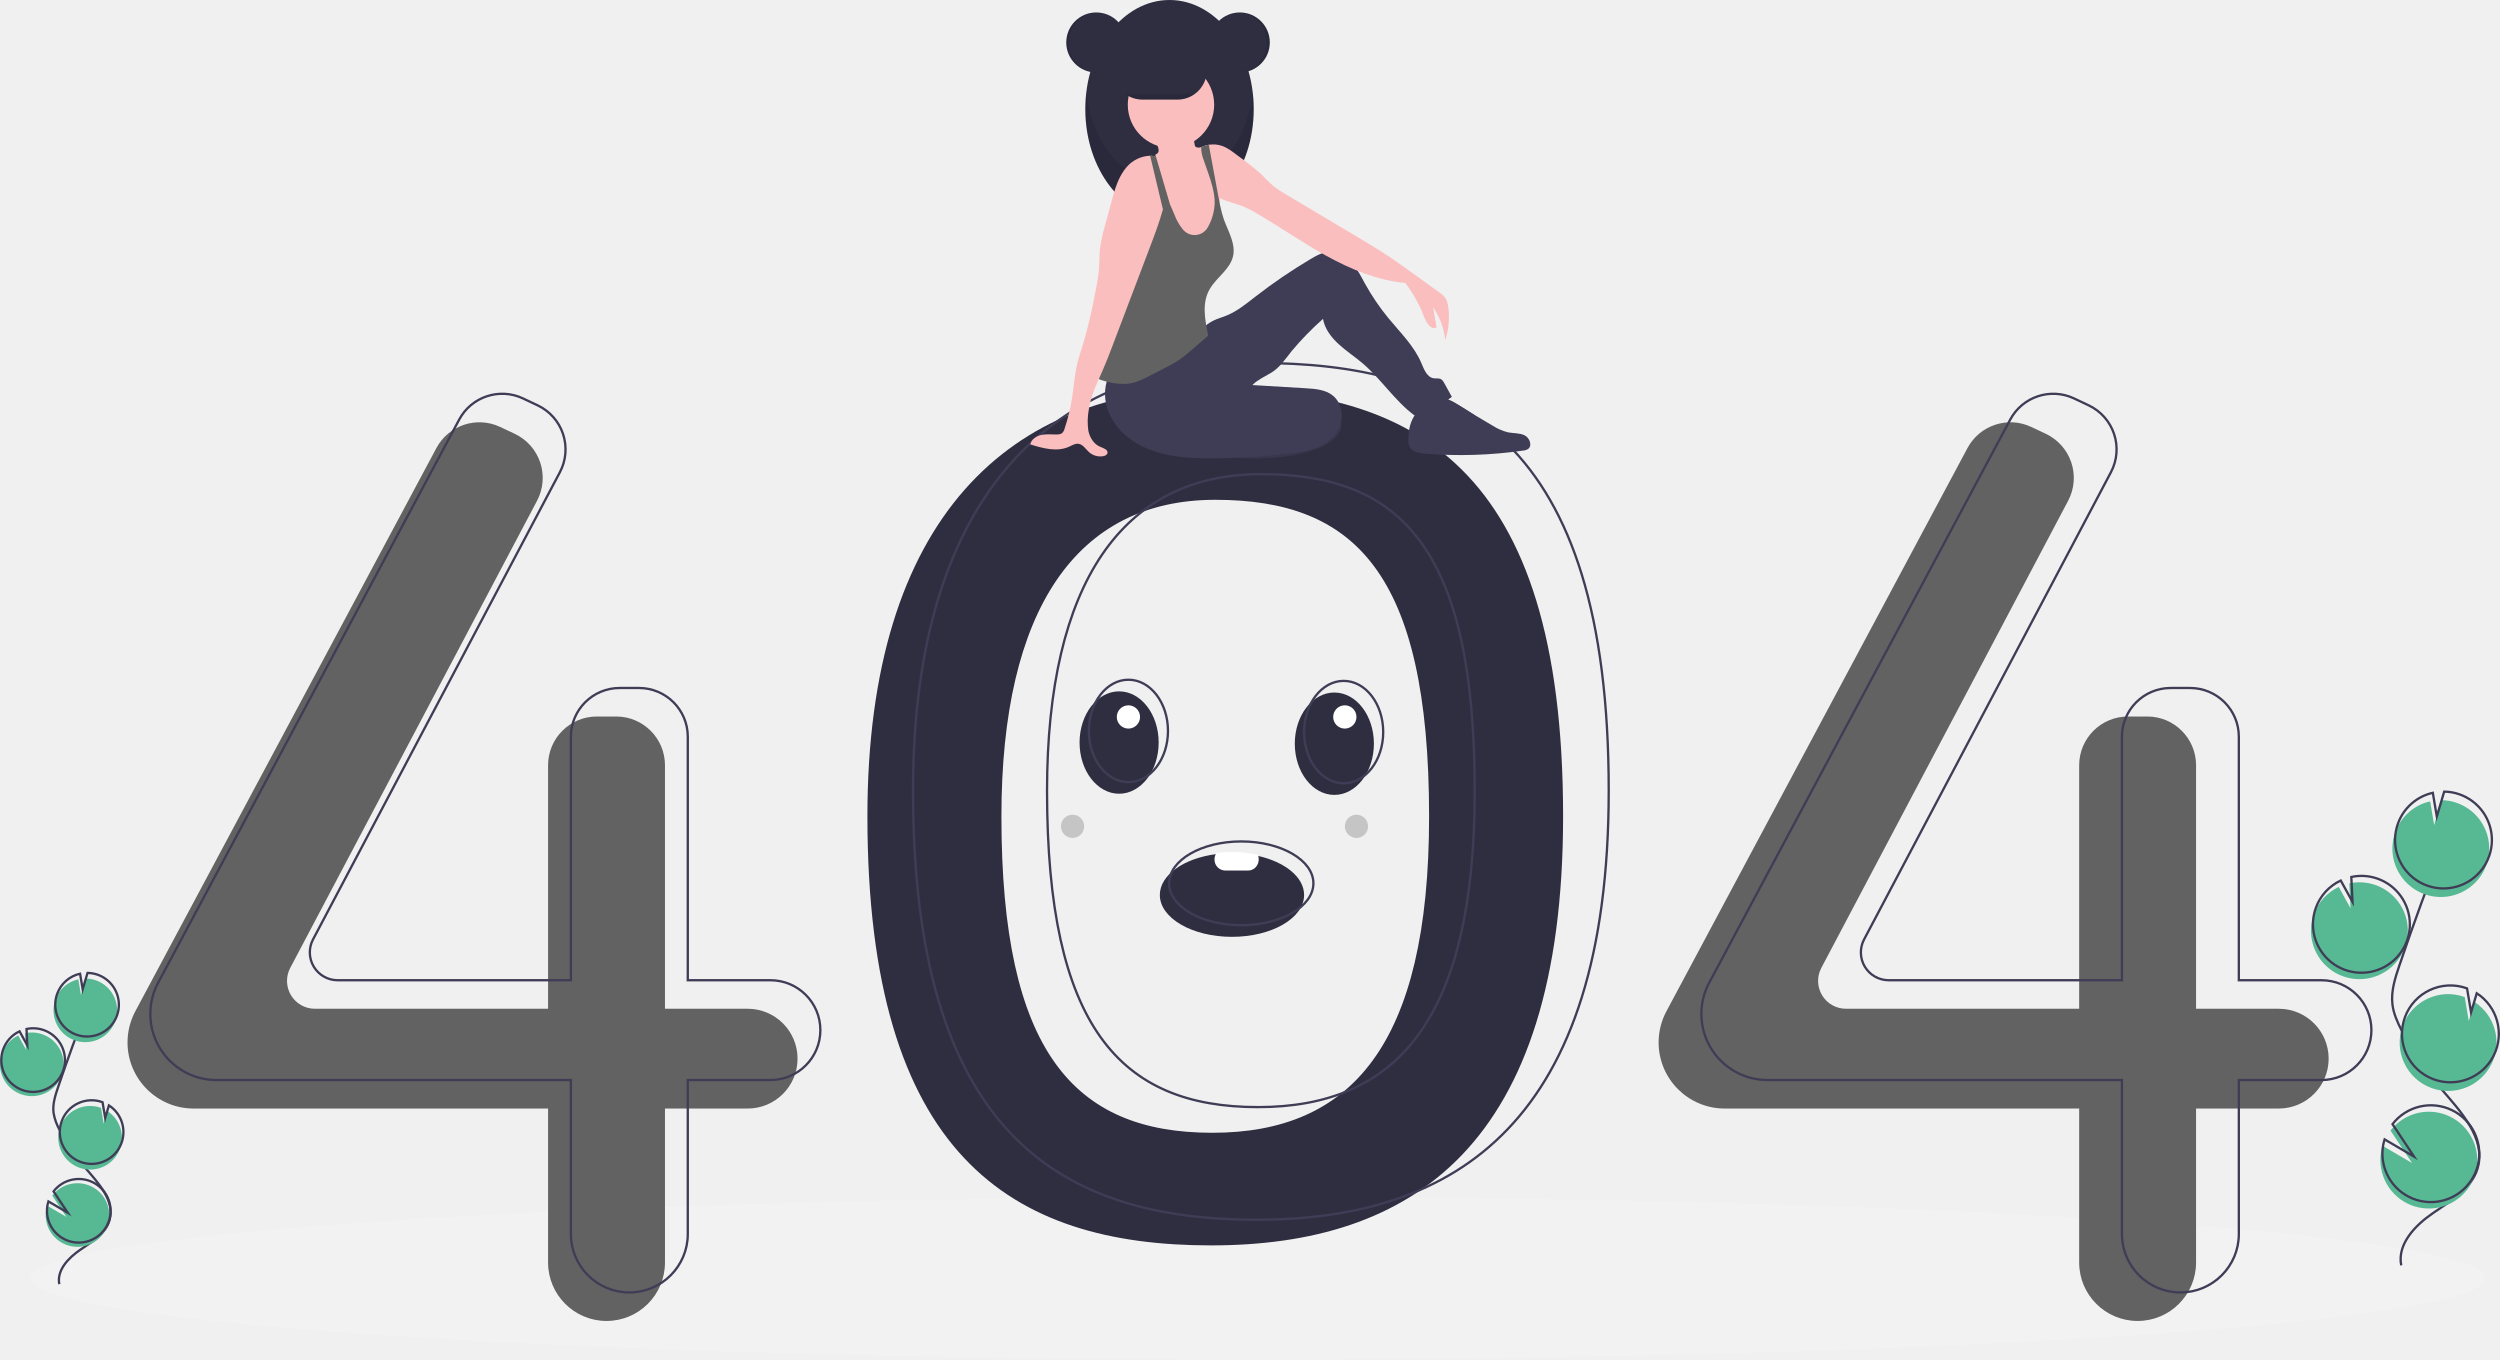
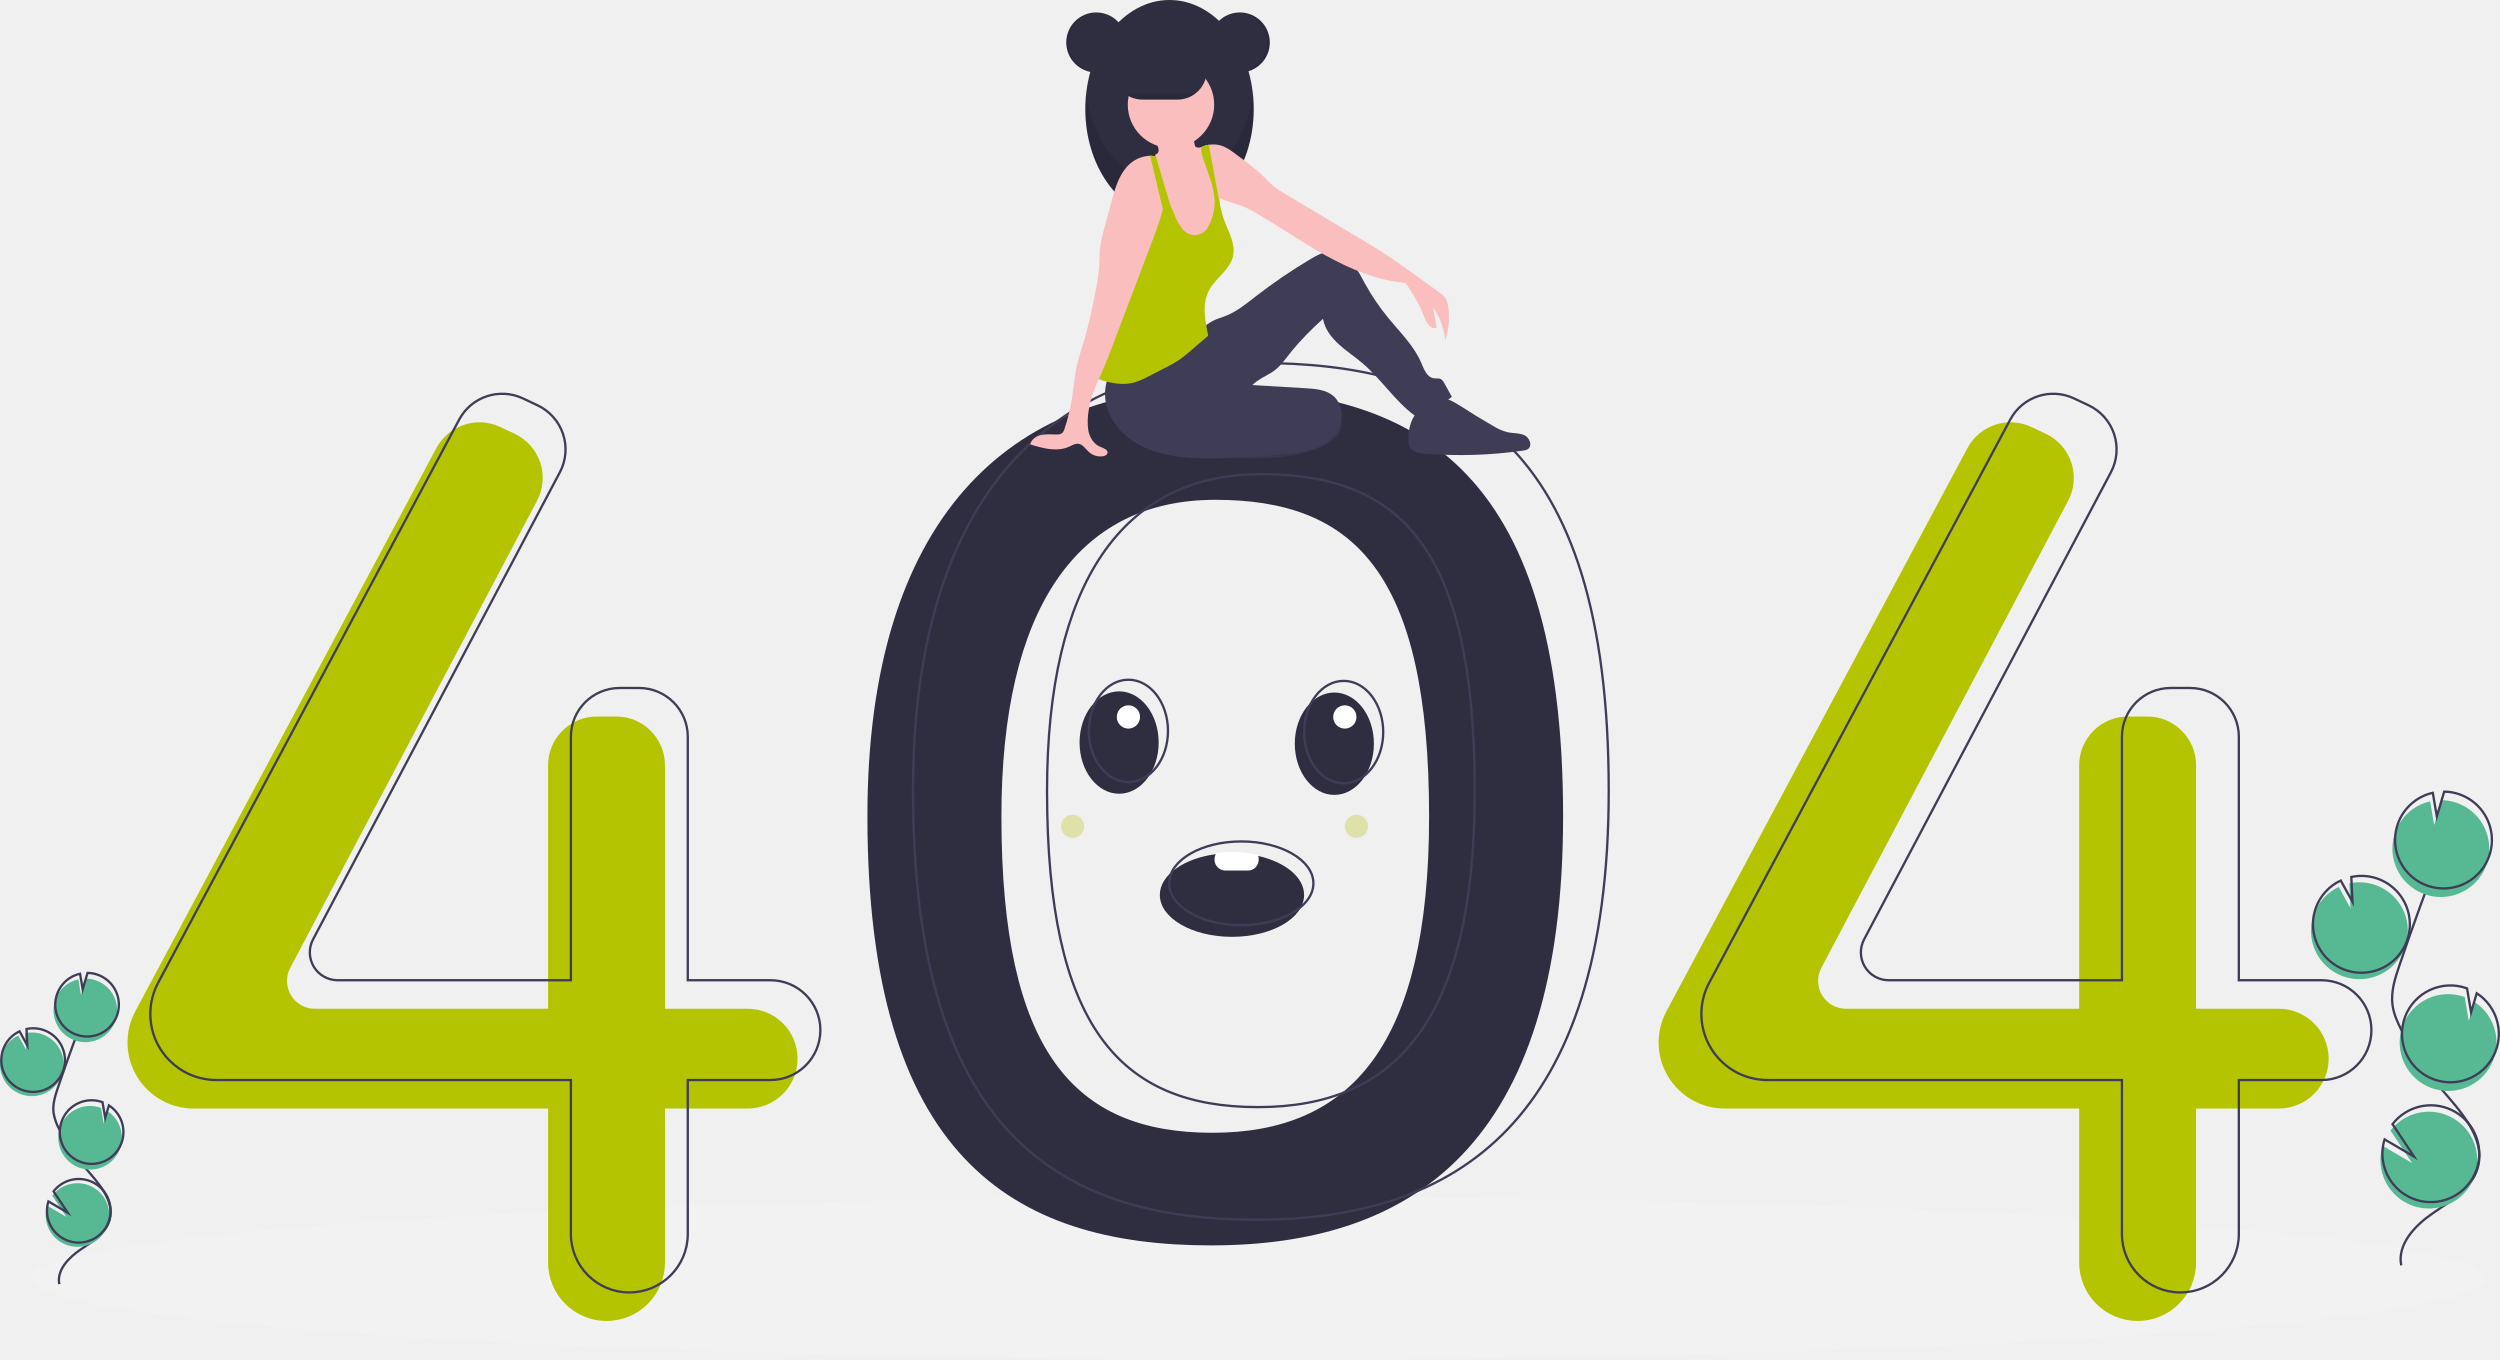
<svg xmlns="http://www.w3.org/2000/svg" id="fd59ce54-f850-4dfc-bc34-dd7d379d600e" data-name="Layer 1" width="1074.392" height="584.231" viewBox="0 0 1074.392 584.231">
  <ellipse cx="540.643" cy="549.309" rx="527.5" ry="34.922" fill="#f2f2f2" />
  <path d="M583.48,324.894c-85.944,0-147.651,55.139-147.651,183.798,0,145.813,61.707,184.411,147.651,184.411s151.327-42.274,151.327-184.411C734.807,356.753,669.424,324.894,583.48,324.894Zm.565,319.808c-59.527,0-90.626-34.923-90.626-135.916,0-89.112,32.372-136.105,91.899-136.105s91.899,30.868,91.899,136.105C677.217,607.234,643.572,644.703,584.045,644.703Z" transform="translate(-63.054 -157.8845)" fill="#2f2e41" />
-   <path d="M384.365,591.401H348.831V486.762A20.956,20.956,0,0,0,327.875,465.806h-8.326a20.956,20.956,0,0,0-20.956,20.956V591.401H198.363a11.963,11.963,0,0,1-10.578-17.552l106.082-200.78A20.956,20.956,0,0,0,284.287,344.33l-6.262-2.957a20.956,20.956,0,0,0-27.429,9.07L121.214,592.475a28.416,28.416,0,0,0-3.356,13.396v0a28.416,28.416,0,0,0,28.416,28.416H298.593v66.167a25.119,25.119,0,0,0,25.119,25.119h0a25.119,25.119,0,0,0,25.119-25.119V634.287h35.534a21.443,21.443,0,0,0,21.443-21.443v0A21.443,21.443,0,0,0,384.365,591.401Z" transform="translate(-63.054 -157.8845)" fill="#626262" />
-   <path d="M1042.362,591.401h-35.534V486.762A20.956,20.956,0,0,0,985.872,465.806h-8.326a20.956,20.956,0,0,0-20.956,20.956V591.401H856.359a11.963,11.963,0,0,1-10.578-17.552L951.864,373.069A20.956,20.956,0,0,0,942.284,344.33l-6.262-2.957a20.956,20.956,0,0,0-27.429,9.07L779.211,592.475a28.416,28.416,0,0,0-3.356,13.396v0a28.416,28.416,0,0,0,28.416,28.416H956.589v66.167a25.119,25.119,0,0,0,25.119,25.119h0a25.119,25.119,0,0,0,25.119-25.119V634.287h35.534a21.443,21.443,0,0,0,21.443-21.443v0A21.443,21.443,0,0,0,1042.362,591.401Z" transform="translate(-63.054 -157.8845)" fill="#626262" />
+   <path d="M384.365,591.401H348.831V486.762A20.956,20.956,0,0,0,327.875,465.806h-8.326a20.956,20.956,0,0,0-20.956,20.956V591.401H198.363a11.963,11.963,0,0,1-10.578-17.552l106.082-200.78A20.956,20.956,0,0,0,284.287,344.33l-6.262-2.957a20.956,20.956,0,0,0-27.429,9.07L121.214,592.475a28.416,28.416,0,0,0-3.356,13.396v0a28.416,28.416,0,0,0,28.416,28.416H298.593v66.167a25.119,25.119,0,0,0,25.119,25.119h0a25.119,25.119,0,0,0,25.119-25.119V634.287h35.534a21.443,21.443,0,0,0,21.443-21.443v0A21.443,21.443,0,0,0,384.365,591.401Z" transform="translate(-63.054 -157.8845)" fill="#b5c401" />
+   <path d="M1042.362,591.401h-35.534V486.762A20.956,20.956,0,0,0,985.872,465.806h-8.326a20.956,20.956,0,0,0-20.956,20.956V591.401H856.359a11.963,11.963,0,0,1-10.578-17.552L951.864,373.069A20.956,20.956,0,0,0,942.284,344.33l-6.262-2.957a20.956,20.956,0,0,0-27.429,9.07L779.211,592.475a28.416,28.416,0,0,0-3.356,13.396v0a28.416,28.416,0,0,0,28.416,28.416H956.589v66.167a25.119,25.119,0,0,0,25.119,25.119h0a25.119,25.119,0,0,0,25.119-25.119V634.287h35.534a21.443,21.443,0,0,0,21.443-21.443v0A21.443,21.443,0,0,0,1042.362,591.401Z" transform="translate(-63.054 -157.8845)" fill="#b5c401" />
  <path d="M394.168,579.148H358.634V474.509a20.956,20.956,0,0,0-20.956-20.956h-8.326a20.956,20.956,0,0,0-20.956,20.956V579.148H208.165a11.963,11.963,0,0,1-10.578-17.552L303.67,360.816a20.956,20.956,0,0,0-9.58-28.739l-6.262-2.957a20.956,20.956,0,0,0-27.429,9.07L131.017,580.222a28.416,28.416,0,0,0-3.356,13.396v0a28.416,28.416,0,0,0,28.416,28.416H308.395v66.167a25.119,25.119,0,0,0,25.119,25.119h0a25.119,25.119,0,0,0,25.119-25.119V622.034h35.534a21.443,21.443,0,0,0,21.443-21.443v0A21.443,21.443,0,0,0,394.168,579.148Z" transform="translate(-63.054 -157.8845)" fill="none" stroke="#3f3d56" stroke-miterlimit="10" />
  <path d="M1060.742,579.148h-35.534V474.509a20.956,20.956,0,0,0-20.956-20.956H995.925a20.956,20.956,0,0,0-20.956,20.956V579.148H874.739a11.963,11.963,0,0,1-10.578-17.552L970.244,360.816a20.956,20.956,0,0,0-9.58-28.739l-6.262-2.957a20.956,20.956,0,0,0-27.429,9.07L797.59,580.222a28.416,28.416,0,0,0-3.356,13.396v0a28.416,28.416,0,0,0,28.416,28.416H974.969v66.167a25.119,25.119,0,0,0,25.119,25.119h0a25.119,25.119,0,0,0,25.119-25.119V622.034h35.534a21.443,21.443,0,0,0,21.443-21.443v0A21.443,21.443,0,0,0,1060.742,579.148Z" transform="translate(-63.054 -157.8845)" fill="none" stroke="#3f3d56" stroke-miterlimit="10" />
  <path d="M603.085,313.866c-85.944,0-147.651,55.139-147.651,183.798,0,145.813,61.707,184.411,147.651,184.411s151.327-42.274,151.327-184.411C754.412,345.725,689.029,313.866,603.085,313.866Zm.565,319.808c-59.527,0-90.626-34.923-90.626-135.916,0-89.112,32.372-136.105,91.899-136.105s91.899,30.868,91.899,136.105C696.822,596.206,663.177,633.675,603.65,633.675Z" transform="translate(-63.054 -157.8845)" fill="none" stroke="#3f3d56" stroke-miterlimit="10" />
  <circle cx="471.141" cy="18.25" r="12.901" fill="#2f2e41" />
  <ellipse cx="502.607" cy="46.885" rx="36.186" ry="46.885" fill="#2f2e41" />
  <path d="M565.661,237.494c-18.128,0-33.141-17.271-35.776-39.805a60.976,60.976,0,0,0-.41,7.08c0,25.894,16.201,46.885,36.186,46.885s36.186-20.991,36.186-46.885a60.976,60.976,0,0,0-.41-7.08C598.803,220.224,583.789,237.494,565.661,237.494Z" transform="translate(-63.054 -157.8845)" opacity="0.1" />
  <path d="M639.296,342.073c-.777,3.193-4.128,5.751-7.839,7.538-7.802,3.757-17.425,4.878-26.76,5.254a45.176,45.176,0,0,1-7.144-.132,20.537,20.537,0,0,1-12.251-5.631,1.681,1.681,0,0,1,.044-2.844c4.969-5.459,13.262-8.806,21.616-11.216,6.334-1.827,17.381-6.561,24.29-5.922C637.944,329.739,640.277,338.041,639.296,342.073Z" transform="translate(-63.054 -157.8845)" fill="#3f3d56" />
  <path d="M639.296,342.073c-.777,3.193-4.128,5.751-7.839,7.538-7.802,3.757-17.425,4.878-26.76,5.254a45.176,45.176,0,0,1-7.144-.132,20.537,20.537,0,0,1-12.251-5.631,1.681,1.681,0,0,1,.044-2.844c4.969-5.459,13.262-8.806,21.616-11.216,6.334-1.827,17.381-6.561,24.29-5.922C637.944,329.739,640.277,338.041,639.296,342.073Z" transform="translate(-63.054 -157.8845)" opacity="0.1" />
  <path d="M540.098,318.206a19.77,19.77,0,0,0-1.199,15.075,26.339,26.339,0,0,0,8.829,12.497c10.095,8.092,23.988,9.205,36.925,9.093a284.649,284.649,0,0,0,33.905-2.324,40.538,40.538,0,0,0,11.001-2.554c4.222-1.827,7.933-5.178,9.436-9.526s.436-9.672-3.134-12.574c-3.137-2.55-7.463-2.9-11.498-3.143l-23.088-1.387c2.281-2.308,5.318-3.614,8.096-5.292,3.685-2.226,6.134-5.965,8.813-9.335a129.001,129.001,0,0,1,13.439-13.817c.751,4.31,3.478,7.85,6.687,10.824s6.908,5.368,10.244,8.2c8.079,6.858,13.896,16.167,22.392,22.5a43.829,43.829,0,0,0,16.049-8.012l-3.302-5.981a3.94,3.94,0,0,0-1.245-1.553c-.935-.575-2.14-.279-3.225-.441-2.901-.435-4.168-3.784-5.306-6.487-3.125-7.422-9.108-13.18-14.218-19.404a98.009,98.009,0,0,1-9.996-14.723c-1.717-3.102-3.288-6.331-5.617-9.003s-5.594-4.773-9.139-4.781c-3.132-.007-6.021,1.584-8.714,3.183a230.477,230.477,0,0,0-23.63,16.099c-3.944,3.062-7.863,6.296-12.489,8.174-1.947.79-4,1.331-5.869,2.292-3.273,1.684-5.757,4.534-8.431,7.064C566.277,311.892,553.219,317.738,540.098,318.206Z" transform="translate(-63.054 -157.8845)" fill="#3f3d56" />
  <path d="M588.374,253.983a23.774,23.774,0,0,1-1.734,8.033,10.045,10.045,0,0,1-5.768,5.573,12.375,12.375,0,0,1-5.623.182,10.882,10.882,0,0,1-4.582-1.561c-2.165-1.488-3.244-4.144-3.637-6.743-.393-2.596-.217-5.249-.469-7.863a42.944,42.944,0,0,0-1.202-6.255c-.17-.683-.343-1.362-.513-2.042-.167-.68-.33-1.359-.481-2.039-.138-.639-.267-1.281-.378-1.926-.091-.544-.173-1.092-.233-1.643a18.423,18.423,0,0,0-.809-4.811,14.607,14.607,0,0,0-1.687-2.854c-.286-.409-.563-.818-.818-1.243a5.89,5.89,0,0,1-.972-3.748,3.286,3.286,0,0,1,.148-.601c.025-.076.053-.151.085-.223A1.802,1.802,0,0,0,560.932,223.07a3.433,3.433,0,0,0-.148-1.778,11.318,11.318,0,0,0-.96-2.288c-.264-.478-1.161-1.34-1.167-1.888-.013-1.101,2.14-1.989,3.011-2.423a16.796,16.796,0,0,1,8.597-1.743c1.904.129,3.968.714,5.019,2.31.944,1.438.818,3.301,1.221,4.972a1.471,1.471,0,0,0,.299.664,1.341,1.341,0,0,0,.739.34,4.549,4.549,0,0,0,1.416.057h.003a2.931,2.931,0,0,0,.371-.054,4.957,4.957,0,0,0,2.033-.878q.585-.156,1.18-.255a.251.251,0,0,0,.047-.009c1.576,4.975,1.781,10.308,3.071,15.374.639,2.52,1.554,5.009,1.683,7.602.009.113.013.23.016.346.019.834-.047,1.674-.013,2.505a6.981,6.981,0,0,0,.126,1.114,15.611,15.611,0,0,0,.525,1.743l.009.028c.06.183.116.368.164.554.035.135.066.267.091.403l.003.009A14.938,14.938,0,0,1,588.374,253.983Z" transform="translate(-63.054 -157.8845)" fill="#fbbebe" />
  <circle cx="503.237" cy="44.997" r="18.565" fill="#fbbebe" />
  <path d="M684.157,304.033a30.445,30.445,0,0,0-5.236-14.103q.722,4.295,1.447,8.587a3.214,3.214,0,0,1-3.367-1.035,10.337,10.337,0,0,1-1.765-3.276,67.466,67.466,0,0,0-8.21-14.736c-11.819-.985-23.502-5.884-33.896-11.595-10.396-5.708-20.126-12.552-30.384-18.502a43.573,43.573,0,0,0-5.544-2.832c-3.21-1.287-6.812-1.954-9.855-3.468-.204-.101-.409-.208-.61-.318a12.578,12.578,0,0,1-1.945-1.306,10.344,10.344,0,0,1-.931-.856,20.351,20.351,0,0,1-3.559-5.953c-1.633-3.612-2.215-7.97-3.845-11.583a11.203,11.203,0,0,1,2.502-1.765h.003c.132-.069.264-.135.4-.198a11.94,11.94,0,0,1,2.004-.733q.585-.156,1.18-.255a.251.251,0,0,0,.047-.009,11.566,11.566,0,0,1,5.491.434c2.587.875,4.767,2.621,6.941,4.273a114.02,114.02,0,0,1,10.148,8.049c1.794,1.718,3.43,3.606,5.359,5.167a42.144,42.144,0,0,0,5.057,3.351q15.656,9.327,31.315,18.65c3.534,2.105,7.07,4.21,10.526,6.438,5.249,3.386,10.308,7.055,15.365,10.721q4.47,3.238,8.936,6.479a9.728,9.728,0,0,1,2.533,2.341,8.472,8.472,0,0,1,1.123,3.433A31.387,31.387,0,0,1,684.157,304.033Z" transform="translate(-63.054 -157.8845)" fill="#fbbebe" />
-   <path d="M592.977,267.944c-1.252,5.617-6.929,9.012-9.896,13.946-3.688,6.123-2.184,13.241-.799,20.255q-3.795,3.271-7.593,6.542c-1.397,1.199-2.794,2.404-4.298,3.464a57.351,57.351,0,0,1-6.86,3.94q-3.361,1.728-6.721,3.458a32.128,32.128,0,0,1-6.58,2.788c-4.415,1.133-9.103.34-13.471-.972a6.088,6.088,0,0,1-1.473-.601,2.394,2.394,0,0,1-.699-.632,3.911,3.911,0,0,1-.444-2.539c.444-7.351,2.24-14.547,4.031-21.69a85.26,85.26,0,0,1,3.848-12.577,85.077,85.077,0,0,1,5.415-10.151,68.368,68.368,0,0,1,7.929-11.514,18.479,18.479,0,0,0,3.675-4.739c1.117-2.549.686-5.472.913-8.247a17.148,17.148,0,0,1,1.633-6.007v-.003a17.093,17.093,0,0,1,1.743-2.882q.458,1.067.916,2.13.302.699.598,1.394.387.897.768,1.787,1.1,2.558,2.196,5.113a21.59,21.59,0,0,0,3.335,5.944,6.499,6.499,0,0,0,11.123-.853,21.261,21.261,0,0,0,2.272-6.013,19.215,19.215,0,0,0,.252-7.835c-.758-5.009-2.889-10.126-4.437-14.78a14.945,14.945,0,0,1-1.079-4.871,3.351,3.351,0,0,1,.057-.56c.009-.047.019-.098.028-.145a11.94,11.94,0,0,1,2.004-.733q.585-.156,1.18-.255,2.044,11.064,4.094,22.127c.032.173.066.346.098.522.195,1.057.393,2.115.614,3.169.198.957.412,1.91.651,2.857l.009.028c.082.321.167.639.255.957l.003.009c.242.868.513,1.731.818,2.58C590.938,257.475,594.164,262.629,592.977,267.944Z" transform="translate(-63.054 -157.8845)" fill="#626262" />
+   <path d="M592.977,267.944c-1.252,5.617-6.929,9.012-9.896,13.946-3.688,6.123-2.184,13.241-.799,20.255q-3.795,3.271-7.593,6.542c-1.397,1.199-2.794,2.404-4.298,3.464a57.351,57.351,0,0,1-6.86,3.94q-3.361,1.728-6.721,3.458a32.128,32.128,0,0,1-6.58,2.788c-4.415,1.133-9.103.34-13.471-.972a6.088,6.088,0,0,1-1.473-.601,2.394,2.394,0,0,1-.699-.632,3.911,3.911,0,0,1-.444-2.539c.444-7.351,2.24-14.547,4.031-21.69a85.26,85.26,0,0,1,3.848-12.577,85.077,85.077,0,0,1,5.415-10.151,68.368,68.368,0,0,1,7.929-11.514,18.479,18.479,0,0,0,3.675-4.739c1.117-2.549.686-5.472.913-8.247a17.148,17.148,0,0,1,1.633-6.007v-.003a17.093,17.093,0,0,1,1.743-2.882q.458,1.067.916,2.13.302.699.598,1.394.387.897.768,1.787,1.1,2.558,2.196,5.113a21.59,21.59,0,0,0,3.335,5.944,6.499,6.499,0,0,0,11.123-.853,21.261,21.261,0,0,0,2.272-6.013,19.215,19.215,0,0,0,.252-7.835c-.758-5.009-2.889-10.126-4.437-14.78a14.945,14.945,0,0,1-1.079-4.871,3.351,3.351,0,0,1,.057-.56c.009-.047.019-.098.028-.145a11.94,11.94,0,0,1,2.004-.733q.585-.156,1.18-.255,2.044,11.064,4.094,22.127c.032.173.066.346.098.522.195,1.057.393,2.115.614,3.169.198.957.412,1.91.651,2.857l.009.028c.082.321.167.639.255.957l.003.009c.242.868.513,1.731.818,2.58C590.938,257.475,594.164,262.629,592.977,267.944Z" transform="translate(-63.054 -157.8845)" fill="#b5c401" />
  <path d="M668.321,346.877a6.583,6.583,0,0,0,.61,3.143c1.162,2.124,3.95,2.606,6.362,2.805a188.377,188.377,0,0,0,42.266-1.288,4.886,4.886,0,0,0,2.151-.668c1.99-1.395.763-4.795-1.41-5.884s-4.751-.826-7.135-1.297a22.479,22.479,0,0,1-6.678-2.896q-7.252-4.167-14.293-8.688c-2.795-1.795-6.093-3.71-9.24-2.646C672.43,332.343,668.265,337.681,668.321,346.877Z" transform="translate(-63.054 -157.8845)" fill="#3f3d56" />
  <path d="M564.437,240.874v.003c-.022.132-.044.261-.072.39-.035.214-.076.431-.116.645-.39,1.998-.868,3.987-1.419,5.963-1.51,5.459-3.534,10.831-5.541,16.123q-8.081,21.287-16.164,42.577c-1.359,3.575-2.716,7.152-4.261,10.654-.516,1.167-1.048,2.344-1.576,3.534-1.894,4.257-3.713,8.653-4.317,13.184a27.45,27.45,0,0,0-.192,9.04c.604,2.97,2.407,5.872,5.23,6.97,1.378.538,3.351,1.259,2.974,2.69-.204.787-1.098,1.171-1.901,1.303a7.312,7.312,0,0,1-5.966-1.718c-1.507-1.337-2.665-3.417-4.67-3.641-1.388-.151-2.665.68-3.936,1.262-5.186,2.369-11.227.711-16.674-.972.428-2.206,2.643-3.66,4.843-4.1,2.199-.444,4.474-.129,6.718-.189a3.51,3.51,0,0,0,2.042-.525,3.705,3.705,0,0,0,1.101-1.882,78.964,78.964,0,0,0,3.213-13.147c.724-4.666,1.026-9.405,2.058-14.015.802-3.597,2.042-7.08,3.106-10.61a224.682,224.682,0,0,0,5.06-22.077,78.02,78.02,0,0,0,1.425-9.368c.179-2.612.094-5.236.346-7.838a60.888,60.888,0,0,1,2.111-9.997q1.444-5.348,2.885-10.689c1.425-5.271,2.955-10.746,6.567-14.843a13.962,13.962,0,0,1,10.028-4.789,9.882,9.882,0,0,1,2.13.23c.116.028.233.057.349.088a8.634,8.634,0,0,1,2.174.9c1.114-.708,1.68-.459,2.42.632a6.973,6.973,0,0,1,.881,3.795A52.424,52.424,0,0,1,564.437,240.874Z" transform="translate(-63.054 -157.8845)" fill="#fbbebe" />
-   <path d="M565.661,245.046l-.047.047-.255.255-2.53,2.527-1.24-5.208-4.251-17.854a9.882,9.882,0,0,1,2.13.23,3.286,3.286,0,0,1,.148-.601l.201.689,1.441,4.902,2.728,9.308.45,1.532v.003Z" transform="translate(-63.054 -157.8845)" fill="#626262" />
+   <path d="M565.661,245.046l-.047.047-.255.255-2.53,2.527-1.24-5.208-4.251-17.854a9.882,9.882,0,0,1,2.13.23,3.286,3.286,0,0,1,.148-.601l.201.689,1.441,4.902,2.728,9.308.45,1.532v.003Z" transform="translate(-63.054 -157.8845)" fill="#b5c401" />
  <path d="M581.715,188.087a12.582,12.582,0,0,1-3.7,8.896,12.314,12.314,0,0,1-1.36,1.176,12.528,12.528,0,0,1-7.536,2.524H554.023a12.59,12.59,0,0,1,0-25.18h15.096A12.629,12.629,0,0,1,581.715,188.087Z" transform="translate(-63.054 -157.8845)" fill="#2f2e41" />
  <circle cx="532.815" cy="18.25" r="12.901" fill="#2f2e41" />
  <path d="M595.554,163.234c-.158,0-.315.006-.472.012a12.898,12.898,0,0,1,0,25.778c.157.006.314.012.472.012a12.901,12.901,0,1,0,0-25.802Z" transform="translate(-63.054 -157.8845)" opacity="0.1" />
  <path d="M534.195,163.234c.158,0,.315.006.472.012a12.898,12.898,0,0,0,0,25.778c-.157.006-.314.012-.472.012a12.901,12.901,0,0,1,0-25.802Z" transform="translate(-63.054 -157.8845)" opacity="0.1" />
  <path d="M576.655,198.159a12.528,12.528,0,0,1-7.536,2.524H554.023a12.528,12.528,0,0,1-7.536-2.524Z" transform="translate(-63.054 -157.8845)" opacity="0.1" />
  <path d="M674.14,291.64s3.252,9.372,6.229,6.876L677.996,286.267Z" transform="translate(-63.054 -157.8845)" fill="#fbbebe" />
  <path d="M1069.918,577.434a20.813,20.813,0,1,0,2.772-39.915l.521,10.712-5.068-9.18a20.734,20.734,0,0,0-10.684,11.723,20.408,20.408,0,0,0-1.197,5.63A20.809,20.809,0,0,0,1069.918,577.434Z" transform="translate(-63.054 -157.8845)" fill="#57b894" />
  <path d="M1094.995,701.678c-1.789-9.11,5.963-17.187,13.621-22.437s16.605-10.408,19.218-19.317c3.755-12.804-7.43-24.53-16.136-34.642a125.3,125.3,0,0,1-16.524-24.557c-1.811-3.533-3.476-7.225-3.952-11.166-.686-5.675,1.137-11.323,2.974-16.737q9.179-27.052,19.628-53.65" transform="translate(-63.054 -157.8845)" fill="none" stroke="#3f3d56" stroke-miterlimit="10" />
  <path d="M1070.775,574.676a20.813,20.813,0,1,0,2.772-39.915l.521,10.712-5.068-9.18a20.734,20.734,0,0,0-10.684,11.723,20.408,20.408,0,0,0-1.197,5.63A20.809,20.809,0,0,0,1070.775,574.676Z" transform="translate(-63.054 -157.8845)" fill="none" stroke="#3f3d56" stroke-miterlimit="10" />
  <path d="M1092.451,515.473a20.788,20.788,0,0,1,14.98-13.198l1.714,10.184,3.177-10.696a20.81,20.81,0,1,1-19.871,13.71Z" transform="translate(-63.054 -157.8845)" fill="#57b894" />
  <path d="M1093.594,511.795a20.788,20.788,0,0,1,14.98-13.198l1.714,10.184,3.177-10.696a20.81,20.81,0,1,1-19.871,13.71Z" transform="translate(-63.054 -157.8845)" fill="none" stroke="#3f3d56" stroke-miterlimit="10" />
  <path d="M1108.045,625.489a20.81,20.81,0,0,0,18.419-37.023l-2.441,8.219-1.731-10.304a.362.362,0,0,0-.053-.02,20.811,20.811,0,1,0-14.194,39.127Z" transform="translate(-63.054 -157.8845)" fill="#57b894" />
  <path d="M1109.035,621.764a20.81,20.81,0,0,0,18.419-37.023l-2.441,8.219-1.731-10.304a.362.362,0,0,0-.053-.02,20.811,20.811,0,1,0-14.194,39.127Z" transform="translate(-63.054 -157.8845)" fill="none" stroke="#3f3d56" stroke-miterlimit="10" />
  <path d="M1086.378,660.051a20.801,20.801,0,1,0,4.011-16.297l9.273,13.957-12.67-7.408A20.616,20.616,0,0,0,1086.378,660.051Z" transform="translate(-63.054 -157.8845)" fill="#57b894" />
  <path d="M1087.235,657.294a20.801,20.801,0,1,0,4.011-16.297l9.273,13.957-12.67-7.408A20.616,20.616,0,0,0,1087.235,657.294Z" transform="translate(-63.054 -157.8845)" fill="none" stroke="#3f3d56" stroke-miterlimit="10" />
  <path d="M72.061,628.133a13.674,13.674,0,1,0,1.821-26.225l.342,7.038-3.33-6.032a13.623,13.623,0,0,0-7.019,7.702,13.409,13.409,0,0,0-.787,3.699A13.672,13.672,0,0,0,72.061,628.133Z" transform="translate(-63.054 -157.8845)" fill="#57b894" />
  <path d="M88.538,709.763c-1.175-5.986,3.918-11.292,8.949-14.741s10.91-6.838,12.626-12.692c2.467-8.412-4.882-16.117-10.601-22.76A82.324,82.324,0,0,1,88.656,643.436a22.21,22.21,0,0,1-2.597-7.336c-.451-3.729.747-7.439,1.954-10.996q6.031-17.773,12.896-35.249" transform="translate(-63.054 -157.8845)" fill="none" stroke="#3f3d56" stroke-miterlimit="10" />
  <path d="M72.625,626.321a13.674,13.674,0,1,0,1.821-26.225l.342,7.038L71.458,601.103a13.623,13.623,0,0,0-7.019,7.702,13.409,13.409,0,0,0-.787,3.699A13.672,13.672,0,0,0,72.625,626.321Z" transform="translate(-63.054 -157.8845)" fill="none" stroke="#3f3d56" stroke-miterlimit="10" />
  <path d="M86.866,587.423a13.658,13.658,0,0,1,9.842-8.671l1.126,6.691,2.087-7.027a13.673,13.673,0,1,1-13.055,9.007Z" transform="translate(-63.054 -157.8845)" fill="#57b894" />
  <path d="M87.617,585.007a13.658,13.658,0,0,1,9.842-8.671l1.126,6.691L100.673,576a13.673,13.673,0,1,1-13.055,9.007Z" transform="translate(-63.054 -157.8845)" fill="none" stroke="#3f3d56" stroke-miterlimit="10" />
  <path d="M97.112,659.706a13.673,13.673,0,0,0,12.102-24.325l-1.604,5.4-1.137-6.77a.238.238,0,0,0-.035-.013,13.673,13.673,0,1,0-9.326,25.707Z" transform="translate(-63.054 -157.8845)" fill="#57b894" />
  <path d="M97.762,657.259a13.673,13.673,0,0,0,12.102-24.325l-1.604,5.4-1.137-6.77a.238.238,0,0,0-.035-.013,13.673,13.673,0,1,0-9.326,25.707Z" transform="translate(-63.054 -157.8845)" fill="none" stroke="#3f3d56" stroke-miterlimit="10" />
  <path d="M82.876,682.414a13.667,13.667,0,1,0,2.635-10.708l6.092,9.17-8.324-4.867A13.545,13.545,0,0,0,82.876,682.414Z" transform="translate(-63.054 -157.8845)" fill="#57b894" />
  <path d="M83.439,680.602a13.667,13.667,0,1,0,2.635-10.708l6.092,9.17-8.324-4.867A13.545,13.545,0,0,0,83.439,680.602Z" transform="translate(-63.054 -157.8845)" fill="none" stroke="#3f3d56" stroke-miterlimit="10" />
  <ellipse cx="480.946" cy="319.115" rx="17" ry="22" fill="#2f2e41" />
  <ellipse cx="573.446" cy="319.615" rx="17" ry="22" fill="#2f2e41" />
  <path d="M623.5,542.5c0,9.94-13.88,18-31,18s-31-8.06-31-18c0-8.61,10.41-15.81,24.32-17.57a50.104,50.104,0,0,1,6.68-.43,50.699,50.699,0,0,1,11.13,1.2C615.25,528.29,623.5,534.84,623.5,542.5Z" transform="translate(-63.054 -157.8845)" fill="#2f2e41" />
  <ellipse cx="484.946" cy="314.115" rx="17" ry="22" fill="none" stroke="#3f3d56" stroke-miterlimit="10" />
  <ellipse cx="577.446" cy="314.615" rx="17" ry="22" fill="none" stroke="#3f3d56" stroke-miterlimit="10" />
  <ellipse cx="533.446" cy="379.615" rx="31" ry="18" fill="none" stroke="#3f3d56" stroke-miterlimit="10" />
  <path d="M604,527.2a4.937,4.937,0,0,1-1.32,3.392A4.339,4.339,0,0,1,599.5,532h-10a4.664,4.664,0,0,1-4.5-4.8,4.905,4.905,0,0,1,.82-2.741A47.02,47.02,0,0,1,592.5,524a47.665,47.665,0,0,1,11.13,1.28A5.067,5.067,0,0,1,604,527.2Z" transform="translate(-63.054 -157.8845)" fill="#fff" />
  <circle cx="484.946" cy="308.115" r="5" fill="#fff" />
  <circle cx="577.946" cy="308.115" r="5" fill="#fff" />
-   <circle cx="582.946" cy="355.115" r="5" fill="#626262" opacity="0.3" />
-   <circle cx="460.946" cy="355.115" r="5" fill="#626262" opacity="0.3" />
+   <circle cx="582.946" cy="355.115" r="5" fill="#b5c401" opacity="0.3" />
+   <circle cx="460.946" cy="355.115" r="5" fill="#b5c401" opacity="0.3" />
</svg>
